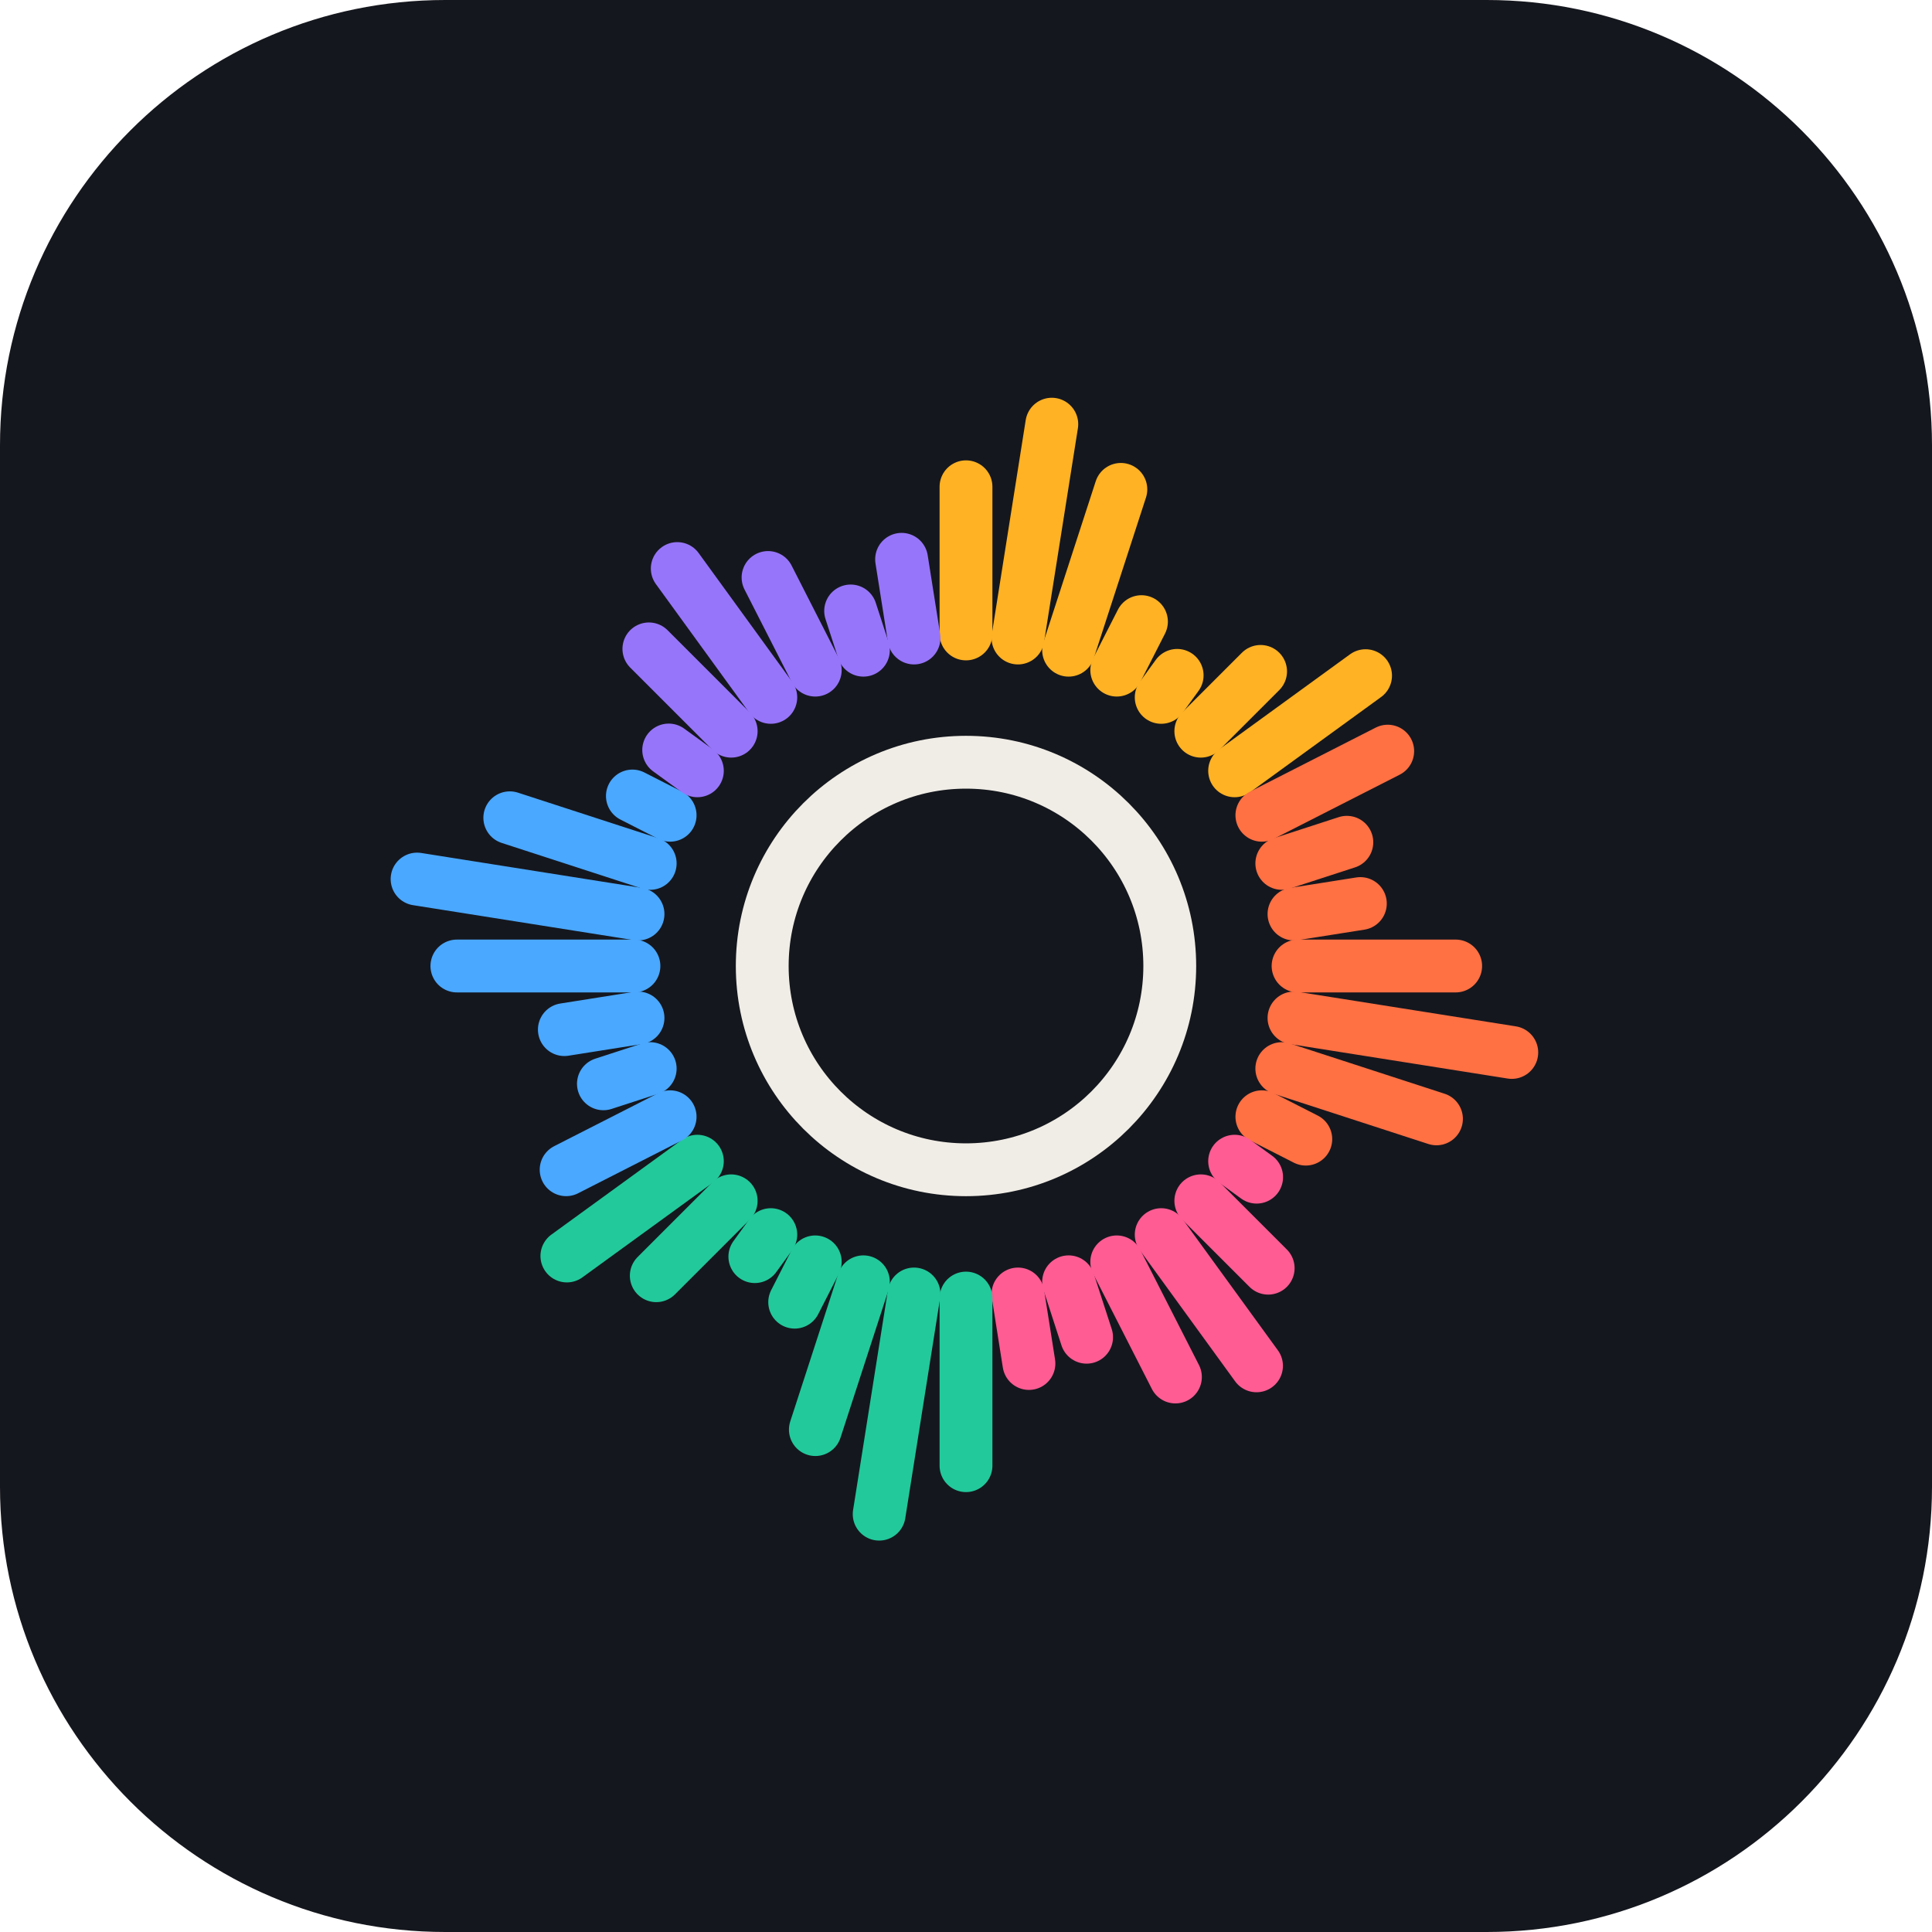
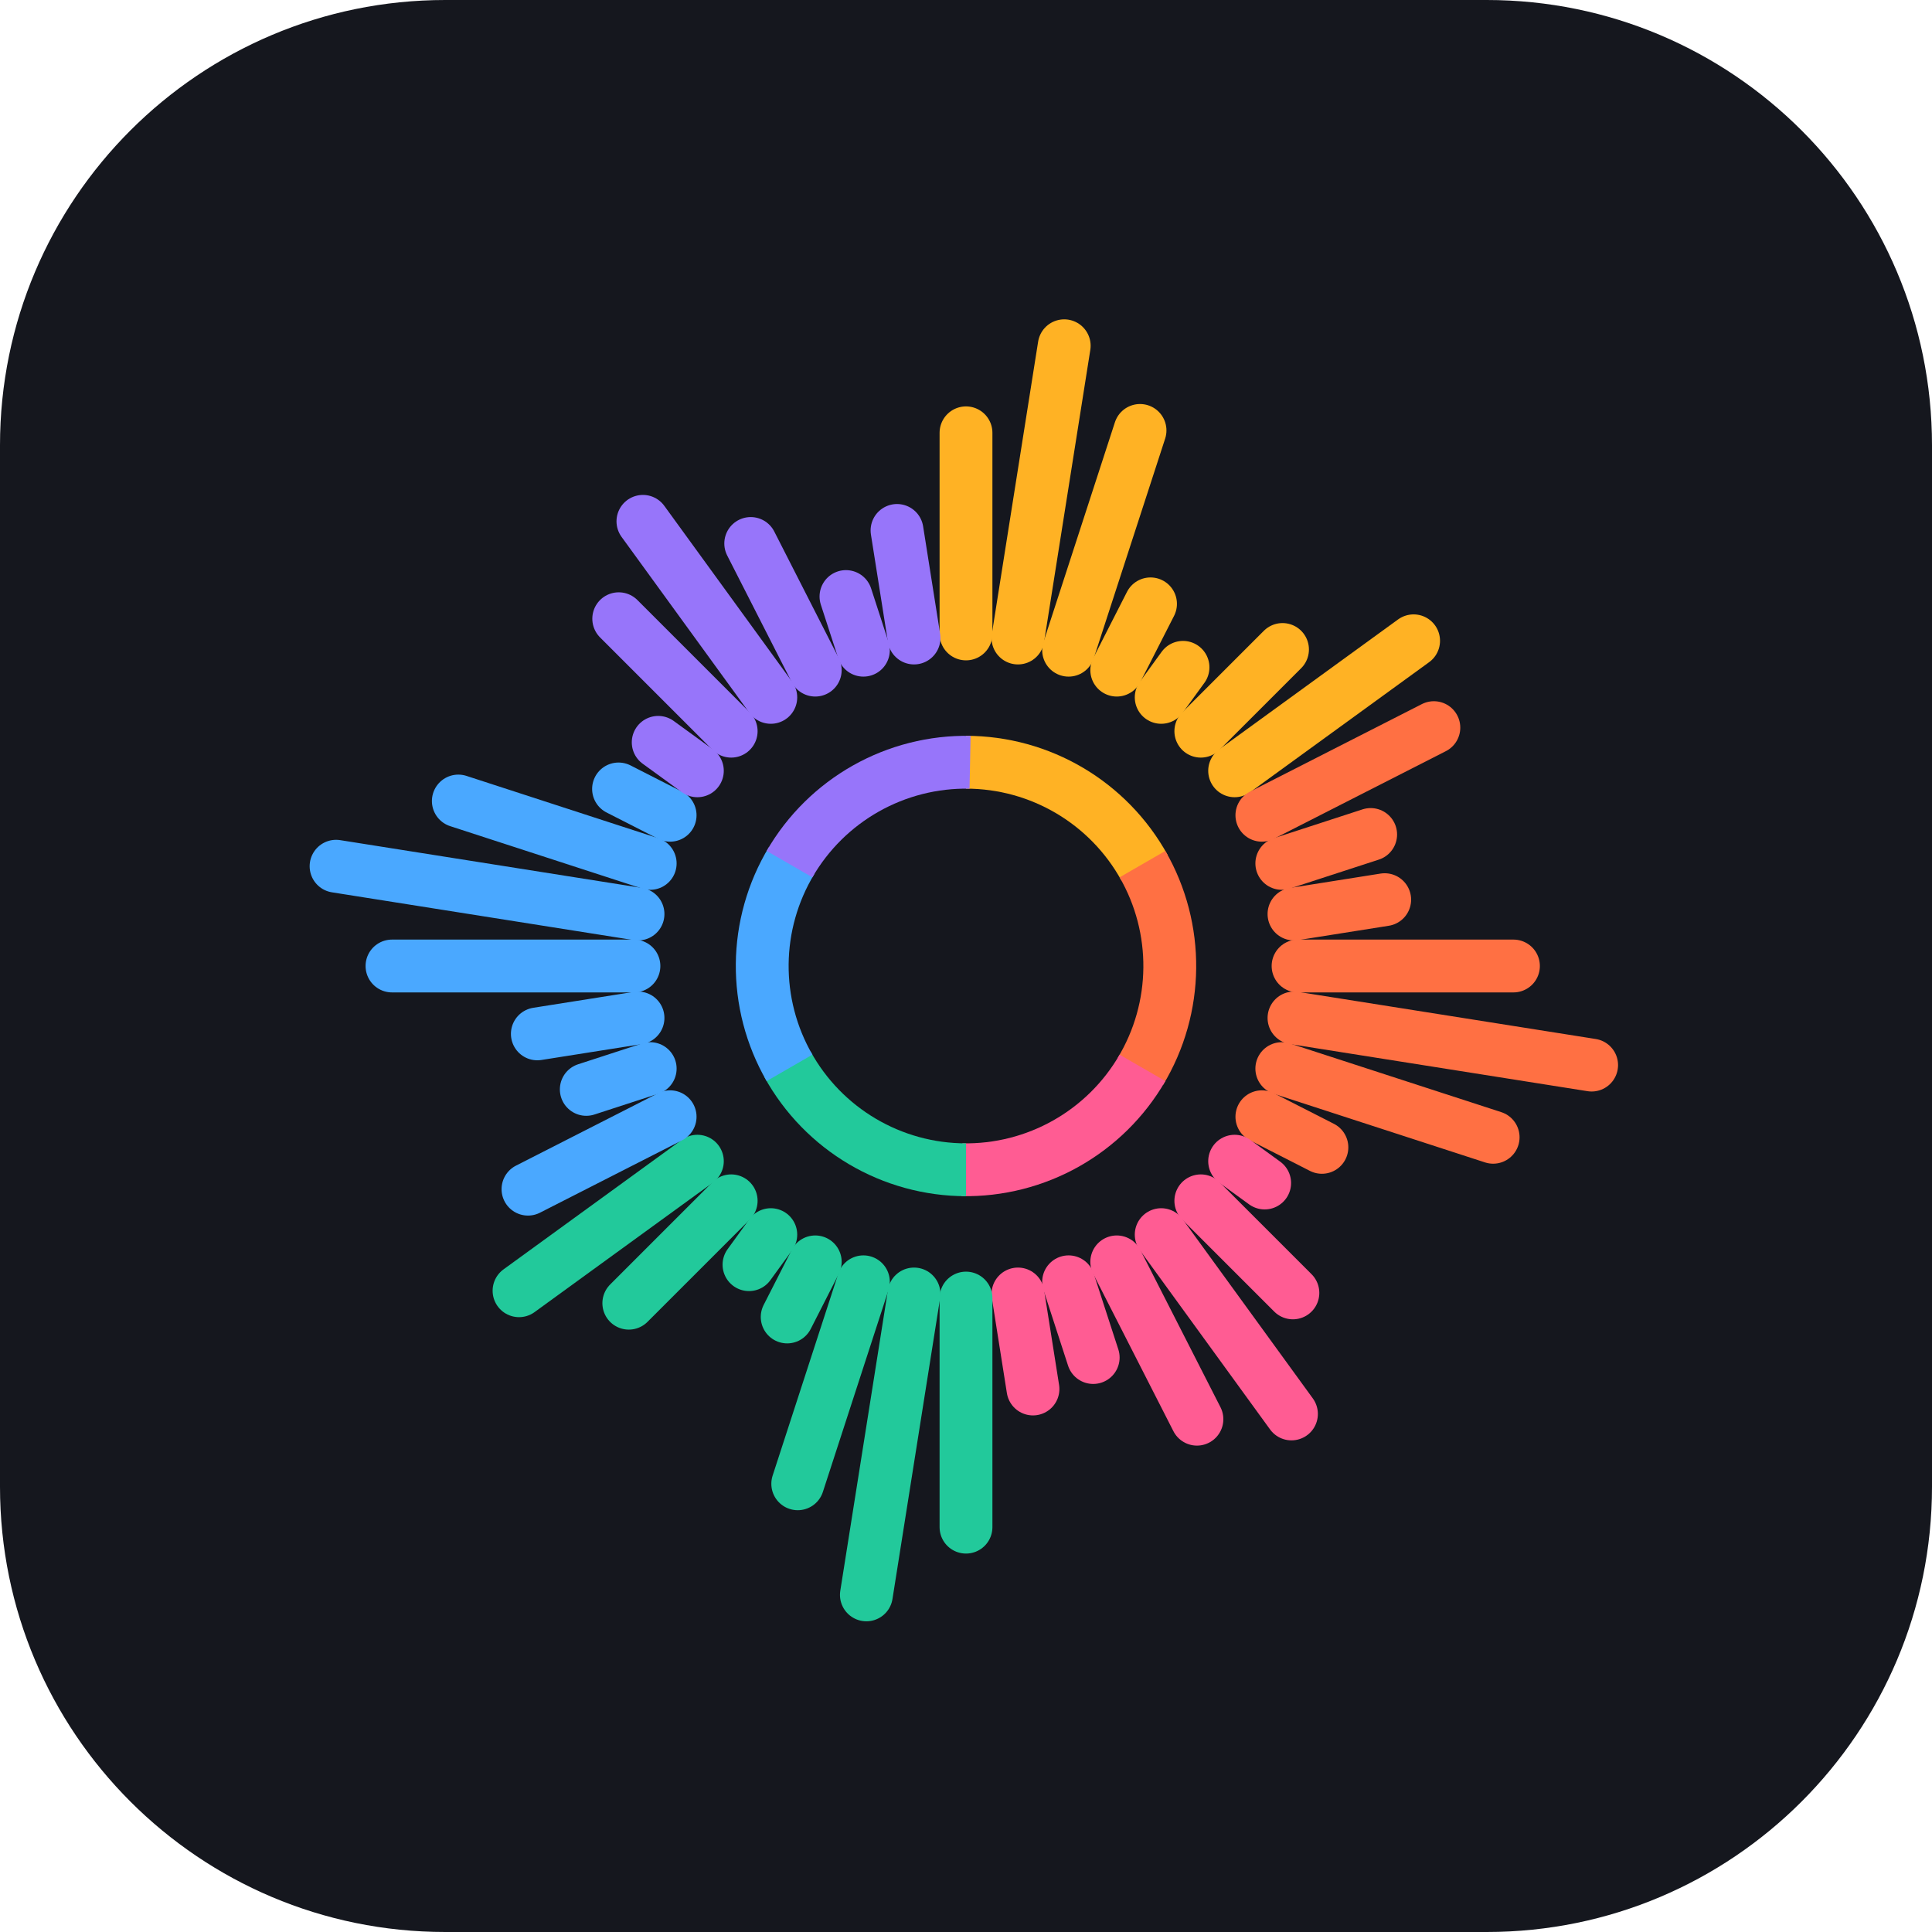
<svg xmlns="http://www.w3.org/2000/svg" viewBox="0 0 512 512">
  <rect width="512" height="512" rx="118" fill="#15171e" />
-   <line x1="256.00" y1="168.00" x2="256.00" y2="129.00" stroke="#ffb224" stroke-width="14" stroke-linecap="round" />
-   <line x1="269.77" y1="169.08" x2="278.74" y2="112.41" stroke="#ffb224" stroke-width="14" stroke-linecap="round" />
-   <line x1="283.19" y1="172.31" x2="297.04" y2="129.69" stroke="#ffb224" stroke-width="14" stroke-linecap="round" />
-   <line x1="295.95" y1="177.59" x2="302.50" y2="164.74" stroke="#ffb224" stroke-width="14" stroke-linecap="round" />
-   <line x1="307.73" y1="184.81" x2="311.96" y2="178.98" stroke="#ffb224" stroke-width="14" stroke-linecap="round" />
-   <line x1="318.23" y1="193.77" x2="334.07" y2="177.93" stroke="#ffb224" stroke-width="14" stroke-linecap="round" />
-   <line x1="327.19" y1="204.27" x2="361.89" y2="179.06" stroke="#ffb224" stroke-width="14" stroke-linecap="round" />
-   <line x1="334.41" y1="216.05" x2="367.76" y2="199.06" stroke="#ff7043" stroke-width="14" stroke-linecap="round" />
-   <line x1="339.69" y1="228.81" x2="356.93" y2="223.21" stroke="#ff7043" stroke-width="14" stroke-linecap="round" />
-   <line x1="342.92" y1="242.23" x2="360.51" y2="239.45" stroke="#ff7043" stroke-width="14" stroke-linecap="round" />
-   <line x1="344.00" y1="256.00" x2="385.77" y2="256.00" stroke="#ff7043" stroke-width="14" stroke-linecap="round" />
-   <line x1="342.92" y1="269.77" x2="400.64" y2="278.91" stroke="#ff7043" stroke-width="14" stroke-linecap="round" />
-   <line x1="339.69" y1="283.19" x2="380.68" y2="296.51" stroke="#ff7043" stroke-width="14" stroke-linecap="round" />
-   <line x1="334.41" y1="295.95" x2="346.05" y2="301.88" stroke="#ff7043" stroke-width="14" stroke-linecap="round" />
-   <line x1="327.19" y1="307.73" x2="333.02" y2="311.96" stroke="#ff5c93" stroke-width="14" stroke-linecap="round" />
-   <line x1="318.23" y1="318.23" x2="336.08" y2="336.08" stroke="#ff5c93" stroke-width="14" stroke-linecap="round" />
-   <line x1="307.73" y1="327.19" x2="332.99" y2="361.96" stroke="#ff5c93" stroke-width="14" stroke-linecap="round" />
-   <line x1="295.95" y1="334.41" x2="311.50" y2="364.92" stroke="#ff5c93" stroke-width="14" stroke-linecap="round" />
-   <line x1="283.19" y1="339.69" x2="287.96" y2="354.38" stroke="#ff5c93" stroke-width="14" stroke-linecap="round" />
-   <line x1="269.77" y1="342.92" x2="272.68" y2="361.34" stroke="#ff5c93" stroke-width="14" stroke-linecap="round" />
-   <line x1="256.00" y1="344.00" x2="256.00" y2="388.42" stroke="#22c99b" stroke-width="14" stroke-linecap="round" />
-   <line x1="242.23" y1="342.92" x2="232.99" y2="401.27" stroke="#22c99b" stroke-width="14" stroke-linecap="round" />
-   <line x1="228.81" y1="339.69" x2="216.08" y2="378.86" stroke="#22c99b" stroke-width="14" stroke-linecap="round" />
-   <line x1="216.05" y1="334.41" x2="210.60" y2="345.09" stroke="#22c99b" stroke-width="14" stroke-linecap="round" />
-   <line x1="204.27" y1="327.19" x2="200.04" y2="333.02" stroke="#22c99b" stroke-width="14" stroke-linecap="round" />
-   <line x1="193.77" y1="318.23" x2="173.92" y2="338.08" stroke="#22c99b" stroke-width="14" stroke-linecap="round" />
-   <line x1="184.81" y1="307.73" x2="150.23" y2="332.85" stroke="#22c99b" stroke-width="14" stroke-linecap="round" />
-   <line x1="177.59" y1="295.95" x2="150.03" y2="309.99" stroke="#4aa8ff" stroke-width="14" stroke-linecap="round" />
-   <line x1="172.31" y1="283.19" x2="159.91" y2="287.22" stroke="#4aa8ff" stroke-width="14" stroke-linecap="round" />
-   <line x1="169.08" y1="269.77" x2="149.56" y2="272.86" stroke="#4aa8ff" stroke-width="14" stroke-linecap="round" />
-   <line x1="168.00" y1="256.00" x2="121.08" y2="256.00" stroke="#4aa8ff" stroke-width="14" stroke-linecap="round" />
-   <line x1="169.08" y1="242.23" x2="110.53" y2="232.96" stroke="#4aa8ff" stroke-width="14" stroke-linecap="round" />
-   <line x1="172.31" y1="228.81" x2="135.10" y2="216.72" stroke="#4aa8ff" stroke-width="14" stroke-linecap="round" />
-   <line x1="177.59" y1="216.05" x2="167.59" y2="210.95" stroke="#4aa8ff" stroke-width="14" stroke-linecap="round" />
-   <line x1="184.81" y1="204.27" x2="177.21" y2="198.76" stroke="#9775fa" stroke-width="14" stroke-linecap="round" />
-   <line x1="193.77" y1="193.77" x2="171.96" y2="171.96" stroke="#9775fa" stroke-width="14" stroke-linecap="round" />
-   <line x1="204.27" y1="184.81" x2="179.48" y2="150.67" stroke="#9775fa" stroke-width="14" stroke-linecap="round" />
-   <line x1="216.05" y1="177.59" x2="203.54" y2="153.04" stroke="#9775fa" stroke-width="14" stroke-linecap="round" />
-   <line x1="228.81" y1="172.31" x2="225.43" y2="161.91" stroke="#9775fa" stroke-width="14" stroke-linecap="round" />
-   <line x1="242.23" y1="169.08" x2="238.93" y2="148.22" stroke="#9775fa" stroke-width="14" stroke-linecap="round" />
-   <circle cx="256" cy="256" r="54" fill="none" stroke="#f0ede6" stroke-width="14" />
+   <line x1="256.00" y1="168.00" x2="256.00" y2="114.70" stroke="#ffb224" stroke-width="14" stroke-linecap="round" />
+   <line x1="269.77" y1="169.08" x2="282.03" y2="91.63" stroke="#ffb224" stroke-width="14" stroke-linecap="round" />
+   <line x1="283.19" y1="172.31" x2="302.12" y2="114.07" stroke="#ffb224" stroke-width="14" stroke-linecap="round" />
+   <line x1="295.95" y1="177.59" x2="304.90" y2="160.03" stroke="#ffb224" stroke-width="14" stroke-linecap="round" />
+   <line x1="307.73" y1="184.81" x2="313.51" y2="176.85" stroke="#ffb224" stroke-width="14" stroke-linecap="round" />
+   <line x1="318.23" y1="193.77" x2="339.88" y2="172.12" stroke="#ffb224" stroke-width="14" stroke-linecap="round" />
+   <line x1="327.19" y1="204.27" x2="374.62" y2="169.82" stroke="#ffb224" stroke-width="14" stroke-linecap="round" />
+   <line x1="334.41" y1="216.05" x2="379.99" y2="192.83" stroke="#ff7043" stroke-width="14" stroke-linecap="round" />
+   <line x1="339.69" y1="228.81" x2="363.24" y2="221.15" stroke="#ff7043" stroke-width="14" stroke-linecap="round" />
+   <line x1="342.92" y1="242.23" x2="366.96" y2="238.42" stroke="#ff7043" stroke-width="14" stroke-linecap="round" />
+   <line x1="344.00" y1="256.00" x2="401.08" y2="256.00" stroke="#ff7043" stroke-width="14" stroke-linecap="round" />
+   <line x1="342.92" y1="269.77" x2="421.80" y2="282.26" stroke="#ff7043" stroke-width="14" stroke-linecap="round" />
+   <line x1="339.69" y1="283.19" x2="395.70" y2="301.39" stroke="#ff7043" stroke-width="14" stroke-linecap="round" />
+   <line x1="334.41" y1="295.95" x2="350.32" y2="304.06" stroke="#ff7043" stroke-width="14" stroke-linecap="round" />
+   <line x1="327.19" y1="307.73" x2="335.15" y2="313.51" stroke="#ff5c93" stroke-width="14" stroke-linecap="round" />
+   <line x1="318.23" y1="318.23" x2="342.63" y2="342.63" stroke="#ff5c93" stroke-width="14" stroke-linecap="round" />
+   <line x1="307.73" y1="327.19" x2="342.25" y2="374.71" stroke="#ff5c93" stroke-width="14" stroke-linecap="round" />
+   <line x1="295.95" y1="334.41" x2="317.20" y2="376.10" stroke="#ff5c93" stroke-width="14" stroke-linecap="round" />
+   <line x1="283.19" y1="339.69" x2="289.71" y2="359.76" stroke="#ff5c93" stroke-width="14" stroke-linecap="round" />
+   <line x1="269.77" y1="342.92" x2="273.75" y2="368.10" stroke="#ff5c93" stroke-width="14" stroke-linecap="round" />
+   <line x1="256.00" y1="344.00" x2="256.00" y2="404.71" stroke="#22c99b" stroke-width="14" stroke-linecap="round" />
+   <line x1="242.23" y1="342.92" x2="229.60" y2="422.66" stroke="#22c99b" stroke-width="14" stroke-linecap="round" />
+   <line x1="228.81" y1="339.69" x2="211.41" y2="393.22" stroke="#22c99b" stroke-width="14" stroke-linecap="round" />
+   <line x1="216.05" y1="334.41" x2="208.61" y2="349.01" stroke="#22c99b" stroke-width="14" stroke-linecap="round" />
+   <line x1="204.27" y1="327.19" x2="198.49" y2="335.15" stroke="#22c99b" stroke-width="14" stroke-linecap="round" />
+   <line x1="193.77" y1="318.23" x2="166.64" y2="345.36" stroke="#22c99b" stroke-width="14" stroke-linecap="round" />
+   <line x1="184.81" y1="307.73" x2="137.55" y2="342.06" stroke="#22c99b" stroke-width="14" stroke-linecap="round" />
+   <line x1="177.59" y1="295.95" x2="139.92" y2="315.14" stroke="#4aa8ff" stroke-width="14" stroke-linecap="round" />
+   <line x1="172.31" y1="283.19" x2="155.37" y2="288.70" stroke="#4aa8ff" stroke-width="14" stroke-linecap="round" />
+   <line x1="169.08" y1="269.77" x2="142.40" y2="273.99" stroke="#4aa8ff" stroke-width="14" stroke-linecap="round" />
+   <line x1="168.00" y1="256.00" x2="103.88" y2="256.00" stroke="#4aa8ff" stroke-width="14" stroke-linecap="round" />
+   <line x1="169.08" y1="242.23" x2="89.06" y2="229.56" stroke="#4aa8ff" stroke-width="14" stroke-linecap="round" />
+   <line x1="172.31" y1="228.81" x2="121.46" y2="212.28" stroke="#4aa8ff" stroke-width="14" stroke-linecap="round" />
+   <line x1="177.59" y1="216.05" x2="163.92" y2="209.08" stroke="#4aa8ff" stroke-width="14" stroke-linecap="round" />
+   <line x1="184.81" y1="204.27" x2="174.43" y2="196.73" stroke="#9775fa" stroke-width="14" stroke-linecap="round" />
+   <line x1="193.77" y1="193.77" x2="163.97" y2="163.97" stroke="#9775fa" stroke-width="14" stroke-linecap="round" />
+   <line x1="204.27" y1="184.81" x2="170.38" y2="138.16" stroke="#9775fa" stroke-width="14" stroke-linecap="round" />
+   <line x1="216.05" y1="177.59" x2="198.95" y2="144.03" stroke="#9775fa" stroke-width="14" stroke-linecap="round" />
+   <line x1="228.81" y1="172.31" x2="224.19" y2="158.09" stroke="#9775fa" stroke-width="14" stroke-linecap="round" />
+   <line x1="242.23" y1="169.08" x2="237.72" y2="140.57" stroke="#9775fa" stroke-width="14" stroke-linecap="round" />
+   <path d="M 256.00 202.00 A 54 54 0 0 1 303.30 229.94" fill="none" stroke="#ffb224" stroke-width="14" />
+   <path d="M 302.77 229.00 A 54 54 0 0 1 302.22 283.93" fill="none" stroke="#ff7043" stroke-width="14" />
+   <path d="M 302.77 283.00 A 54 54 0 0 1 254.92 309.99" fill="none" stroke="#ff5c93" stroke-width="14" />
+   <path d="M 256.00 310.00 A 54 54 0 0 1 208.70 282.06" fill="none" stroke="#22c99b" stroke-width="14" />
+   <path d="M 209.23 283.00 A 54 54 0 0 1 209.78 228.07" fill="none" stroke="#4aa8ff" stroke-width="14" />
+   <path d="M 209.23 229.00 A 54 54 0 0 1 257.08 202.01" fill="none" stroke="#9775fa" stroke-width="14" />
</svg>
